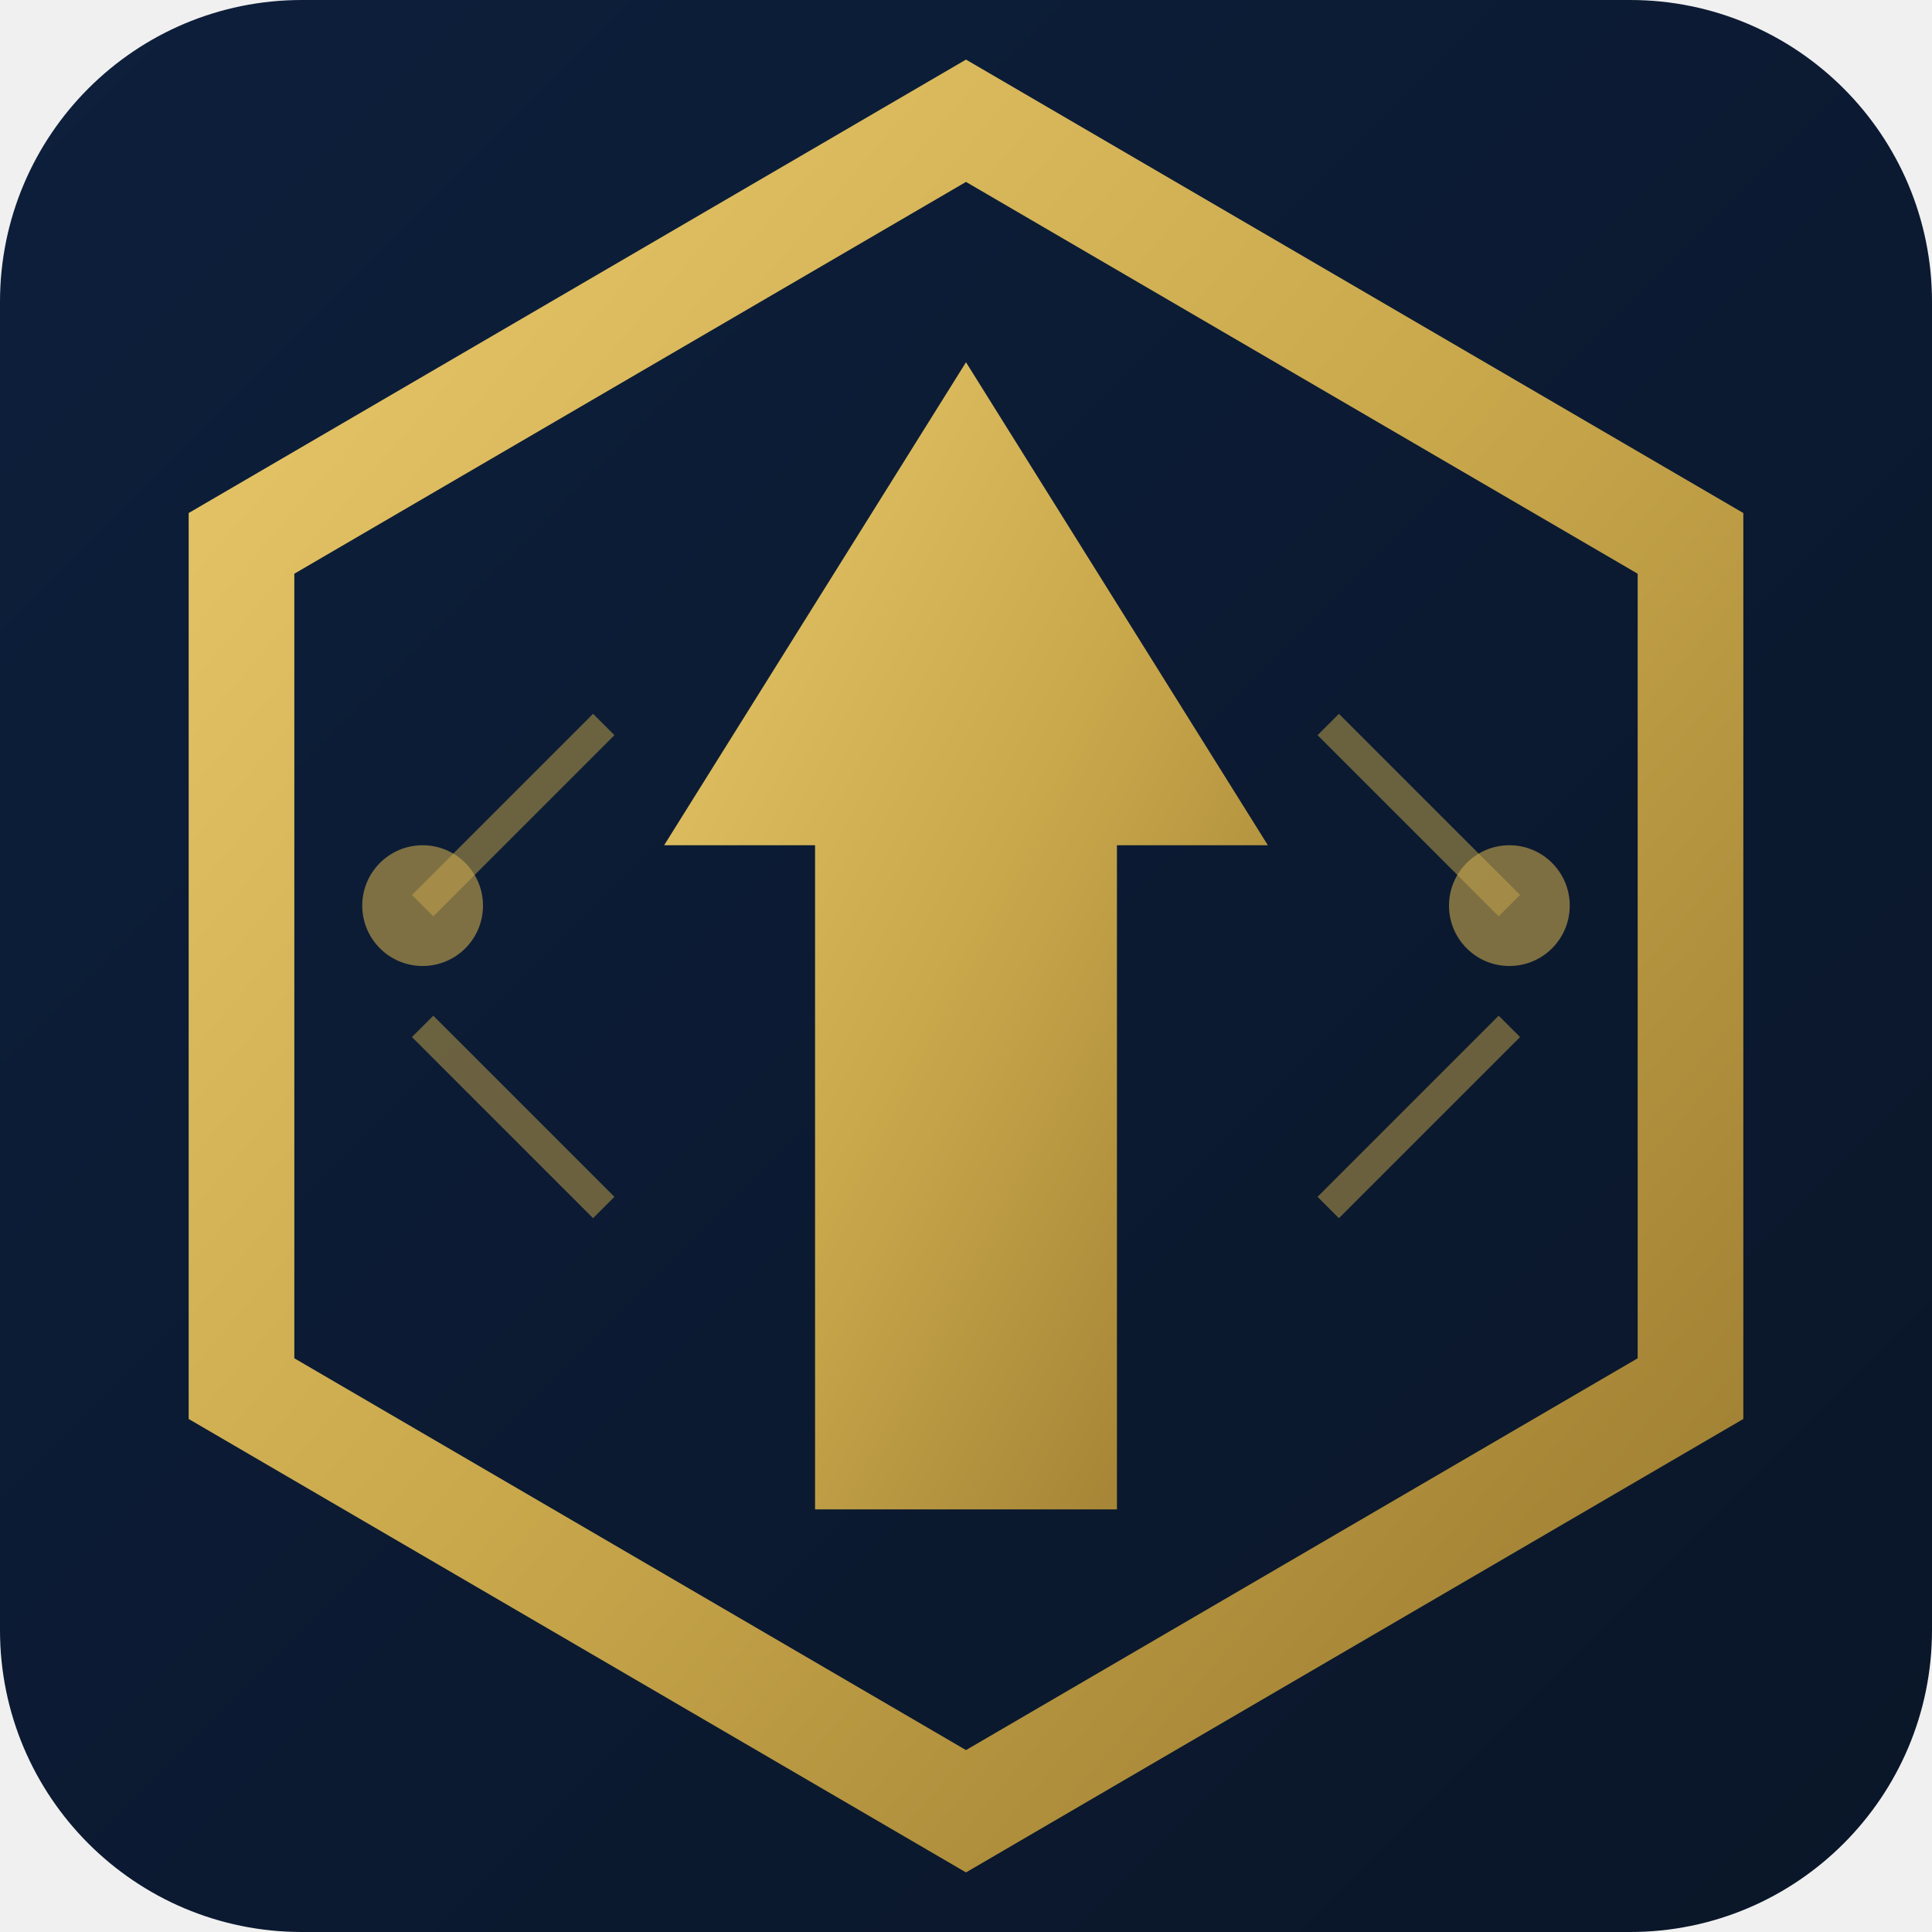
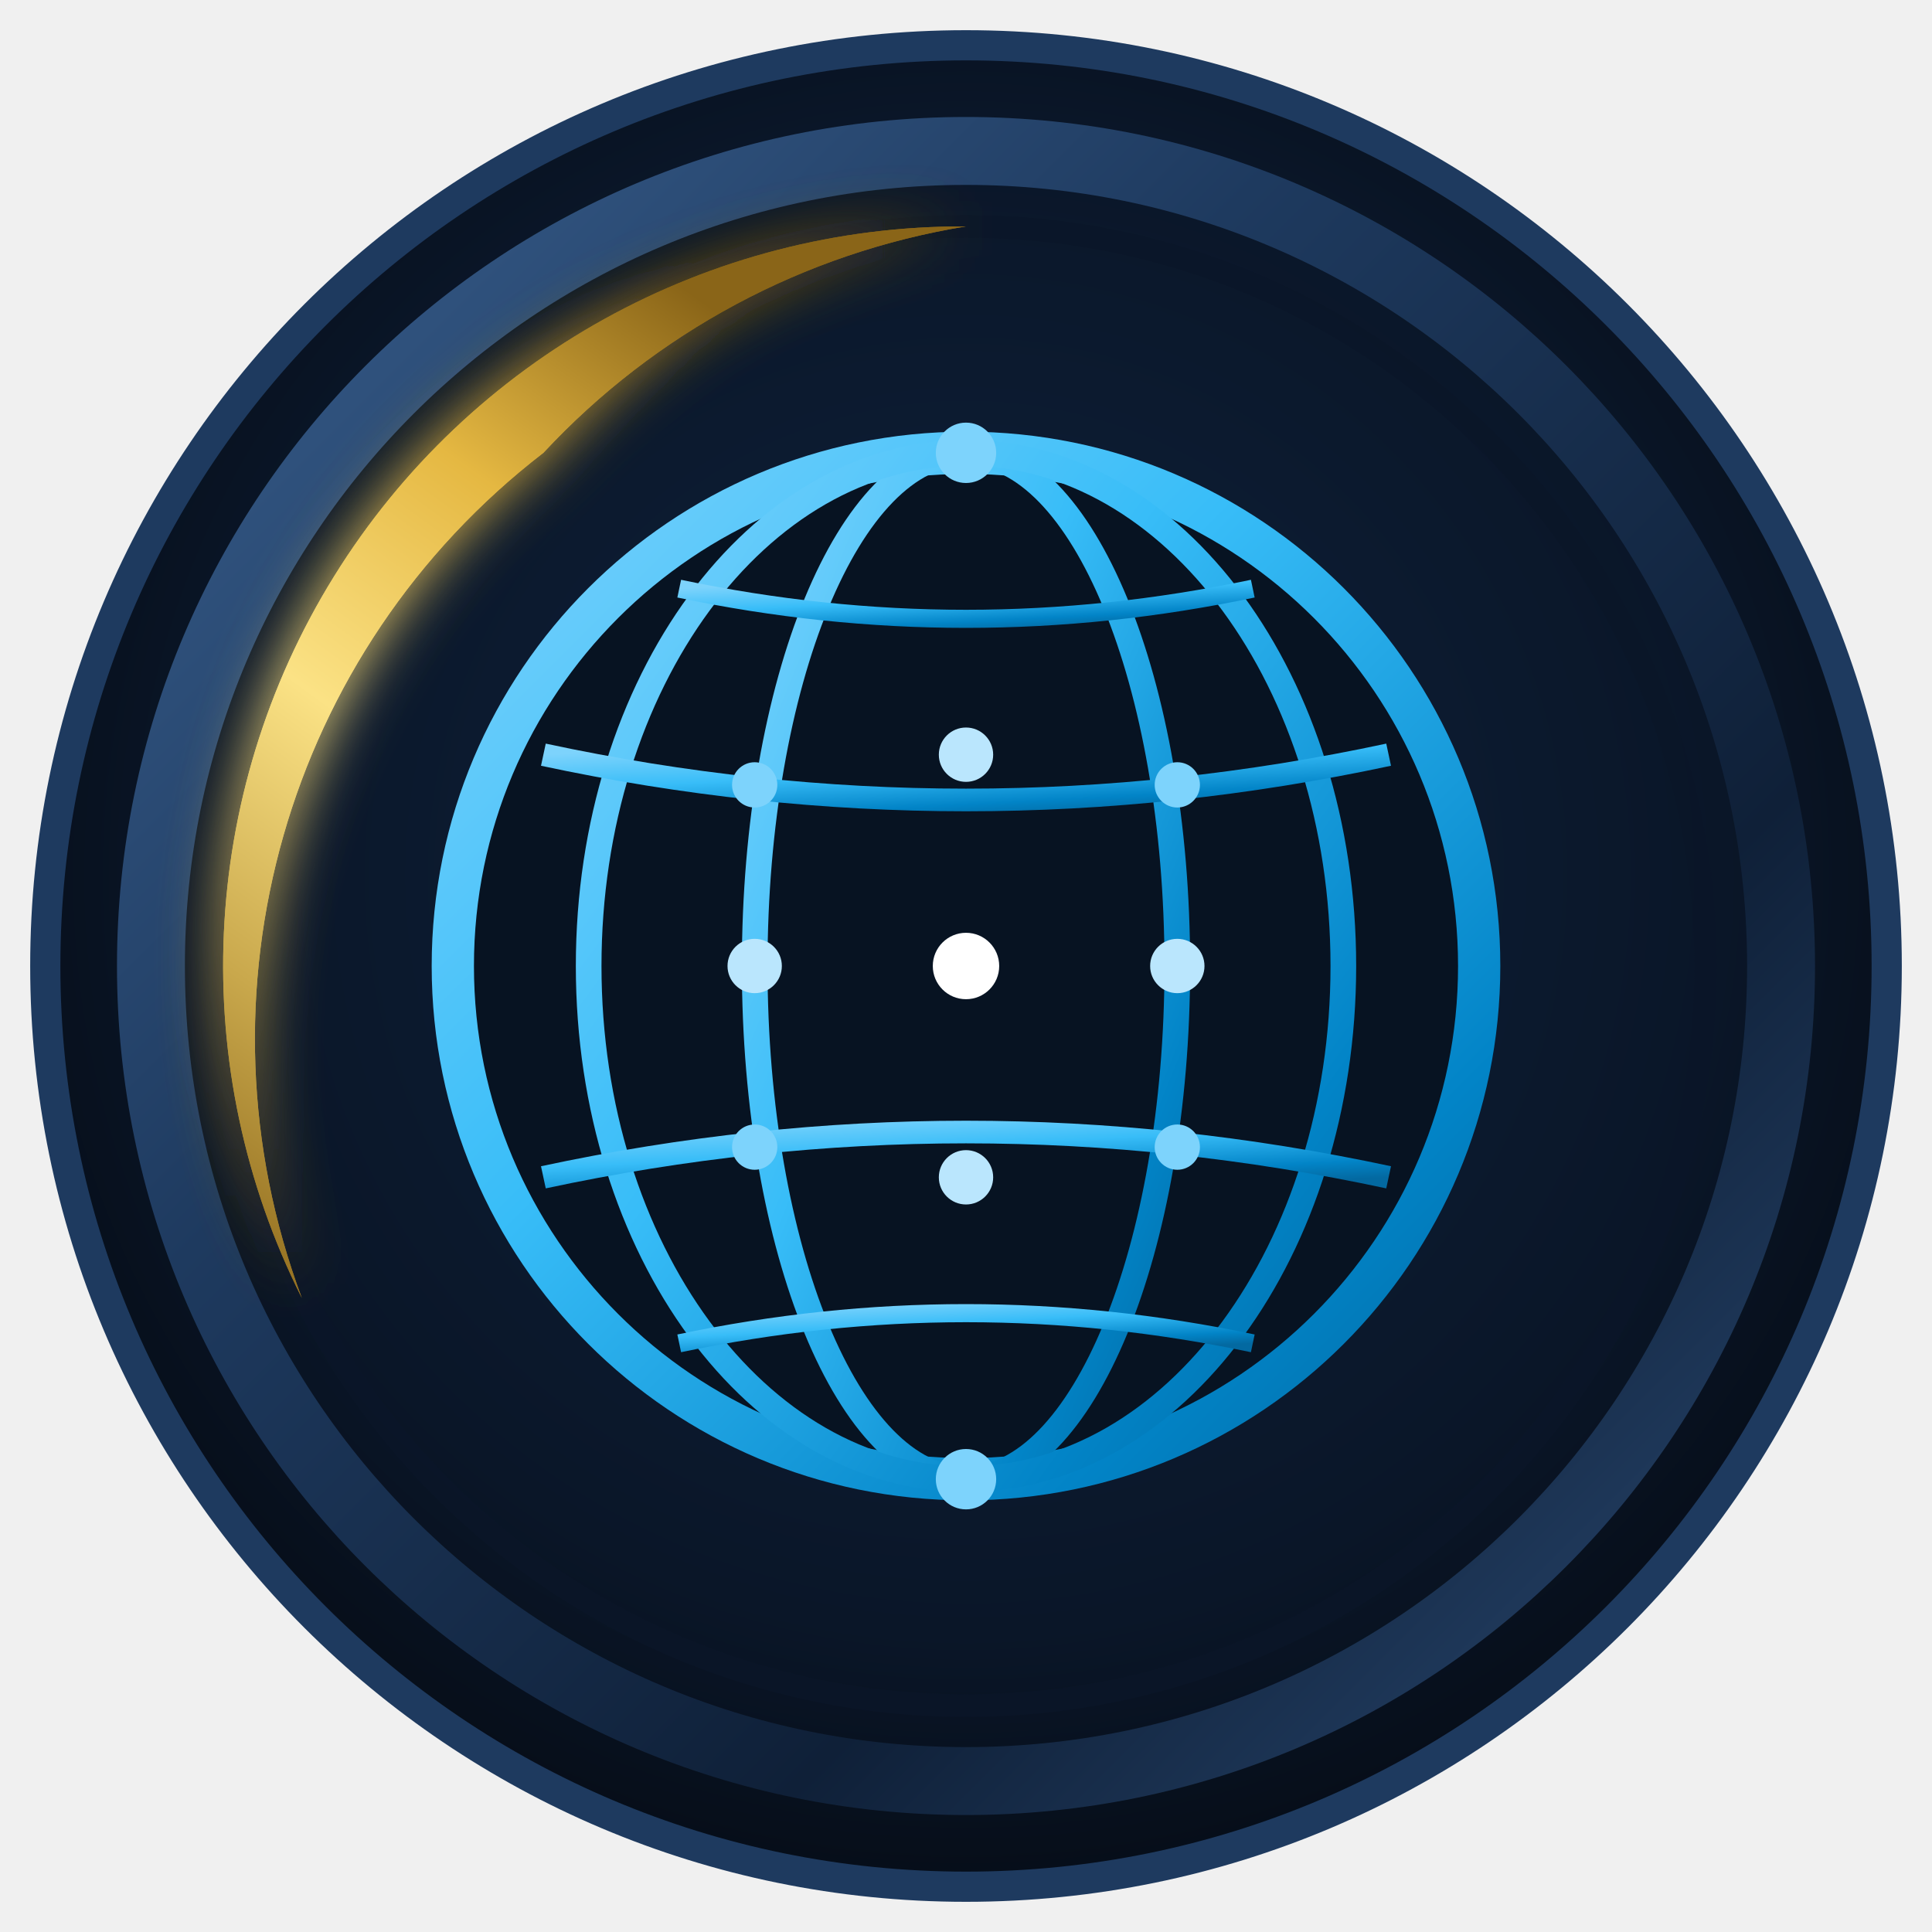
- <svg xmlns="http://www.w3.org/2000/svg" viewBox="0 0 64 64" width="64" height="64">
+ <svg xmlns="http://www.w3.org/2000/svg" viewBox="0 0 128 128" width="128" height="128">
  <defs>
-     <linearGradient id="goldGrad" x1="0%" y1="0%" x2="100%" y2="100%">
-       <stop offset="0%" style="stop-color:#E8C86A;stop-opacity:1" />
-       <stop offset="50%" style="stop-color:#C9A84C;stop-opacity:1" />
-       <stop offset="100%" style="stop-color:#9A7A2F;stop-opacity:1" />
+     <radialGradient id="bgGrad" cx="50%" cy="45%" r="60%">
+       <stop offset="0%" stop-color="#0F223D" />
+       <stop offset="70%" stop-color="#0A1628" />
+       <stop offset="100%" stop-color="#050B14" />
+     </radialGradient>
+     <linearGradient id="bezelGrad" x1="0%" y1="0%" x2="100%" y2="100%">
+       <stop offset="0%" stop-color="#3A608F" />
+       <stop offset="35%" stop-color="#1E3A5F" />
+       <stop offset="70%" stop-color="#0F2038" />
+       <stop offset="100%" stop-color="#2A4A73" />
    </linearGradient>
-     <linearGradient id="bgGrad" x1="0%" y1="0%" x2="100%" y2="100%">
-       <stop offset="0%" style="stop-color:#0D1F3C;stop-opacity:1" />
-       <stop offset="100%" style="stop-color:#0A1628;stop-opacity:1" />
+     <linearGradient id="goldCrescent" x1="0%" y1="100%" x2="50%" y2="0%">
+       <stop offset="0%" stop-color="#8A6518" />
+       <stop offset="25%" stop-color="#C9A84C" />
+       <stop offset="50%" stop-color="#FBE285" />
+       <stop offset="75%" stop-color="#E5B842" />
+       <stop offset="100%" stop-color="#8A6518" />
    </linearGradient>
+     <linearGradient id="globeGrad" x1="0%" y1="0%" x2="100%" y2="100%">
+       <stop offset="0%" stop-color="#7DD3FC" />
+       <stop offset="40%" stop-color="#38BDF8" />
+       <stop offset="80%" stop-color="#0284C7" />
+       <stop offset="100%" stop-color="#0369A1" />
+     </linearGradient>
+     <filter id="goldGlow" x="-20%" y="-20%" width="140%" height="140%">
+       <feGaussianBlur stdDeviation="2" result="blur" />
+       <feComposite in="SourceGraphic" in2="blur" operator="over" />
+     </filter>
  </defs>
-   <rect width="64" height="64" rx="10" fill="url(#bgGrad)" />
-   <polygon points="32,4 56,18 56,46 32,60 8,46 8,18" fill="none" stroke="url(#goldGrad)" stroke-width="3.5" />
-   <line x1="20" y1="24" x2="14" y2="30" stroke="#C9A84C" stroke-width="1" opacity="0.5" />
-   <line x1="44" y1="24" x2="50" y2="30" stroke="#C9A84C" stroke-width="1" opacity="0.5" />
-   <line x1="20" y1="40" x2="14" y2="34" stroke="#C9A84C" stroke-width="1" opacity="0.5" />
-   <line x1="44" y1="40" x2="50" y2="34" stroke="#C9A84C" stroke-width="1" opacity="0.5" />
-   <circle cx="14" cy="30" r="2" fill="#C9A84C" opacity="0.6" />
-   <circle cx="50" cy="30" r="2" fill="#C9A84C" opacity="0.6" />
-   <polygon points="32,12 42,28 37,28 37,50 27,50 27,28 22,28" fill="url(#goldGrad)" />
+   <circle cx="64" cy="64" r="61" fill="url(#bgGrad)" stroke="#1E3A5F" stroke-width="2" />
+   <circle cx="64" cy="64" r="54" fill="none" stroke="url(#bezelGrad)" stroke-width="4.5" />
+   <circle cx="64" cy="64" r="49" fill="none" stroke="rgba(10,22,40,0.8)" stroke-width="1.5" />
+   <path d="M 64,15 A 49,49 0 0,0 20,86 A 49,49 0 0,1 36,30 A 49,49 0 0,1 64,15 Z" fill="url(#goldCrescent)" filter="url(#goldGlow)" />
+   <path d="M 64,15 A 49,49 0 0,0 20,86 A 49,49 0 0,1 36,30 A 49,49 0 0,1 64,15 Z" fill="url(#goldCrescent)" />
+   <circle cx="64" cy="64" r="35" fill="#071322" />
+   <circle cx="64" cy="64" r="34" fill="none" stroke="url(#globeGrad)" stroke-width="2.8" />
+   <line x1="30" y1="64" x2="98" y2="64" stroke="url(#globeGrad)" stroke-width="2" />
+   <line x1="64" y1="30" x2="64" y2="98" stroke="url(#globeGrad)" stroke-width="2" />
+   <ellipse cx="64" cy="64" rx="14" ry="34" fill="none" stroke="url(#globeGrad)" stroke-width="1.7" />
+   <ellipse cx="64" cy="64" rx="25" ry="34" fill="none" stroke="url(#globeGrad)" stroke-width="1.7" />
+   <path d="M 36,50 Q 64,56 92,50" fill="none" stroke="url(#globeGrad)" stroke-width="1.5" />
+   <path d="M 36,78 Q 64,72 92,78" fill="none" stroke="url(#globeGrad)" stroke-width="1.5" />
+   <path d="M 45,39 Q 64,43 83,39" fill="none" stroke="url(#globeGrad)" stroke-width="1.2" />
+   <path d="M 45,89 Q 64,85 83,89" fill="none" stroke="url(#globeGrad)" stroke-width="1.2" />
+   <circle cx="64" cy="64" r="2.2" fill="#FFFFFF" />
+   <circle cx="50" cy="64" r="1.8" fill="#BAE6FD" />
+   <circle cx="78" cy="64" r="1.8" fill="#BAE6FD" />
+   <circle cx="64" cy="50" r="1.8" fill="#BAE6FD" />
+   <circle cx="64" cy="78" r="1.8" fill="#BAE6FD" />
+   <circle cx="64" cy="30" r="2" fill="#7DD3FC" />
+   <circle cx="64" cy="98" r="2" fill="#7DD3FC" />
+   <circle cx="50" cy="52" r="1.5" fill="#7DD3FC" />
+   <circle cx="78" cy="52" r="1.5" fill="#7DD3FC" />
+   <circle cx="50" cy="76" r="1.5" fill="#7DD3FC" />
+   <circle cx="78" cy="76" r="1.5" fill="#7DD3FC" />
</svg>
